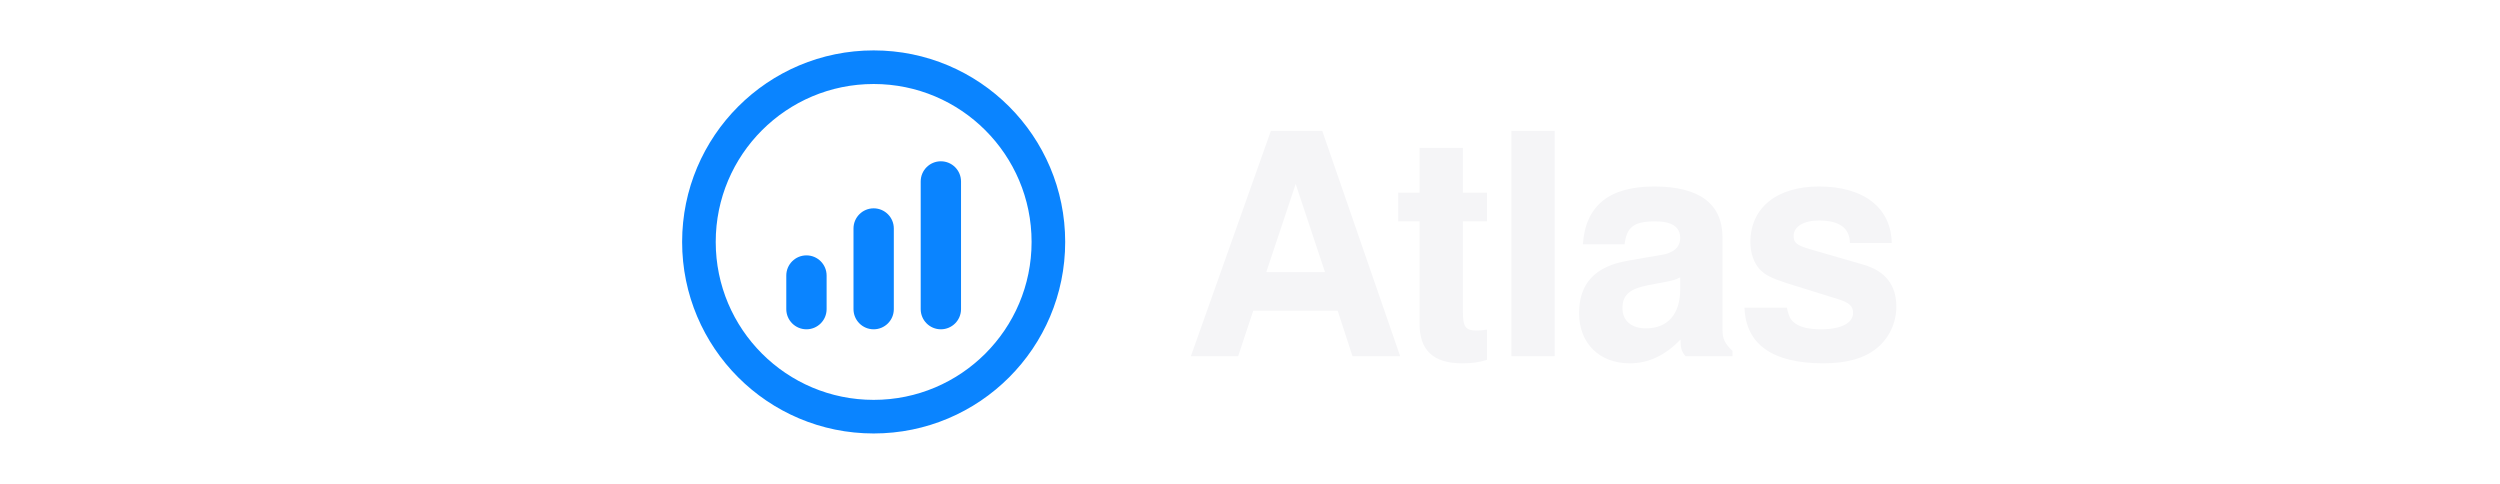
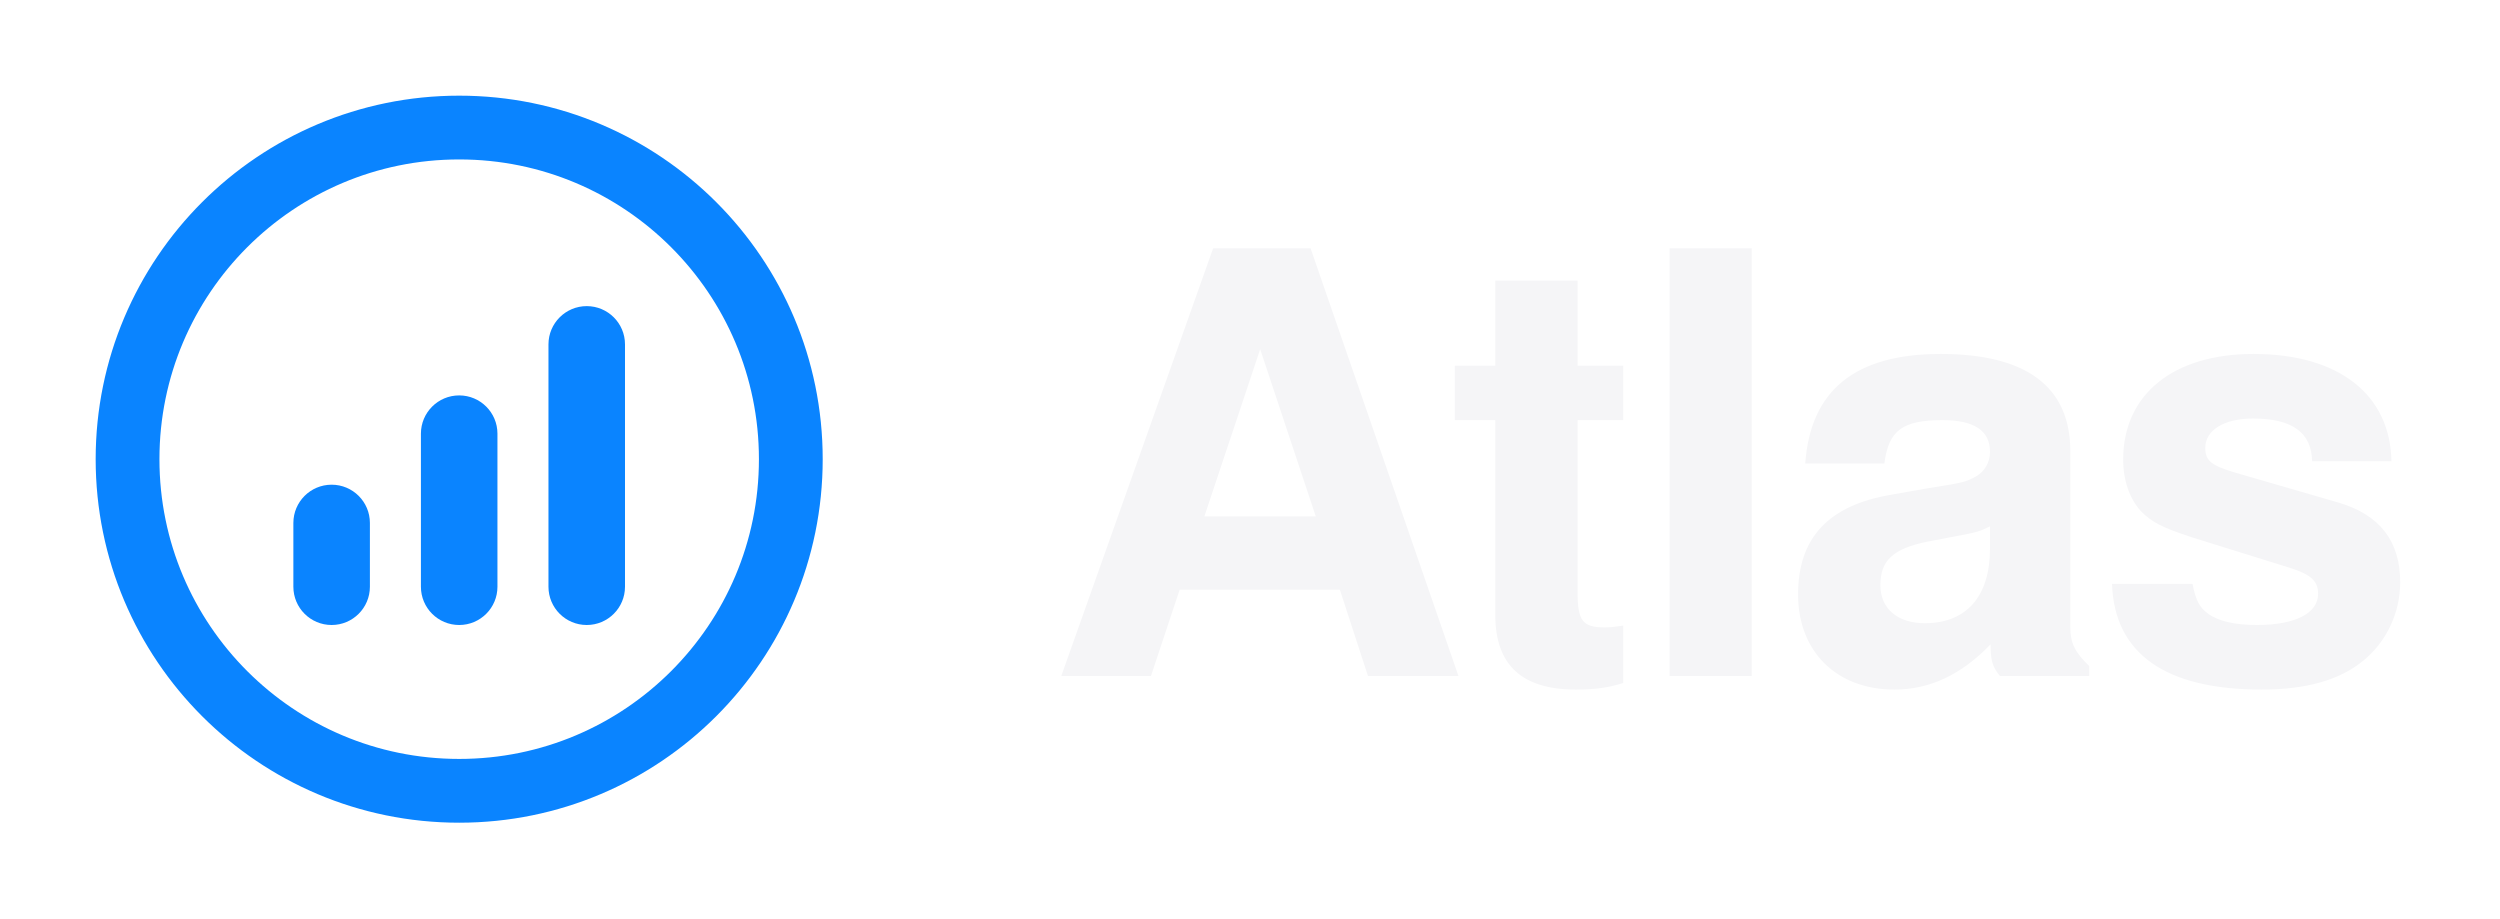
- <svg xmlns="http://www.w3.org/2000/svg" viewBox="0 0 372 72" fill="none">
-   <g transform="translate(98 4)">
+ <svg xmlns="http://www.w3.org/2000/svg" viewBox="0 0 196 72" fill="none">
+   <g transform="translate(4 4)">
    <circle cx="32" cy="32" r="26" fill="none" stroke="#0a84ff" stroke-width="5" />
    <rect x="19" y="34" width="6" height="11" rx="3" fill="#0a84ff" />
    <rect x="29" y="27" width="6" height="18" rx="3" fill="#0a84ff" />
    <rect x="39" y="20" width="6" height="25" rx="3" fill="#0a84ff" />
  </g>
-   <text x="176" y="53" font-family="-apple-system, BlinkMacSystemFont, 'SF Pro Display', 'SF Pro Text', 'Helvetica Neue', Helvetica, Arial, sans-serif" font-size="46" font-weight="600" letter-spacing="-0.92" text-anchor="start" fill="#f5f5f7">Atlas</text>
+   <text x="82" y="53" font-family="-apple-system, BlinkMacSystemFont, 'SF Pro Display', 'SF Pro Text', 'Helvetica Neue', Helvetica, Arial, sans-serif" font-size="46" font-weight="600" letter-spacing="-0.92" text-anchor="start" textLength="110" lengthAdjust="spacing" fill="#f5f5f7">Atlas</text>
</svg>
